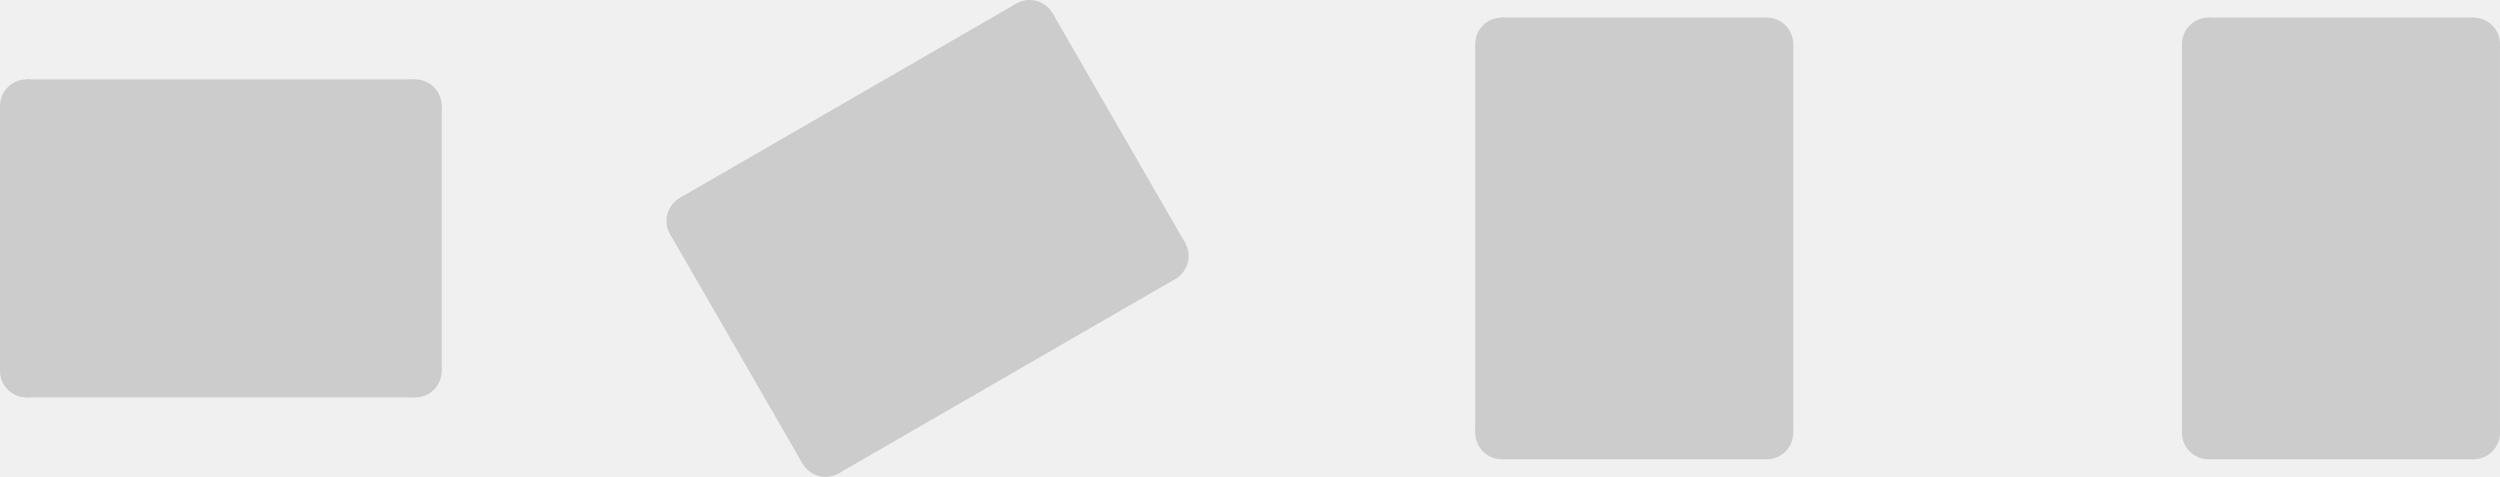
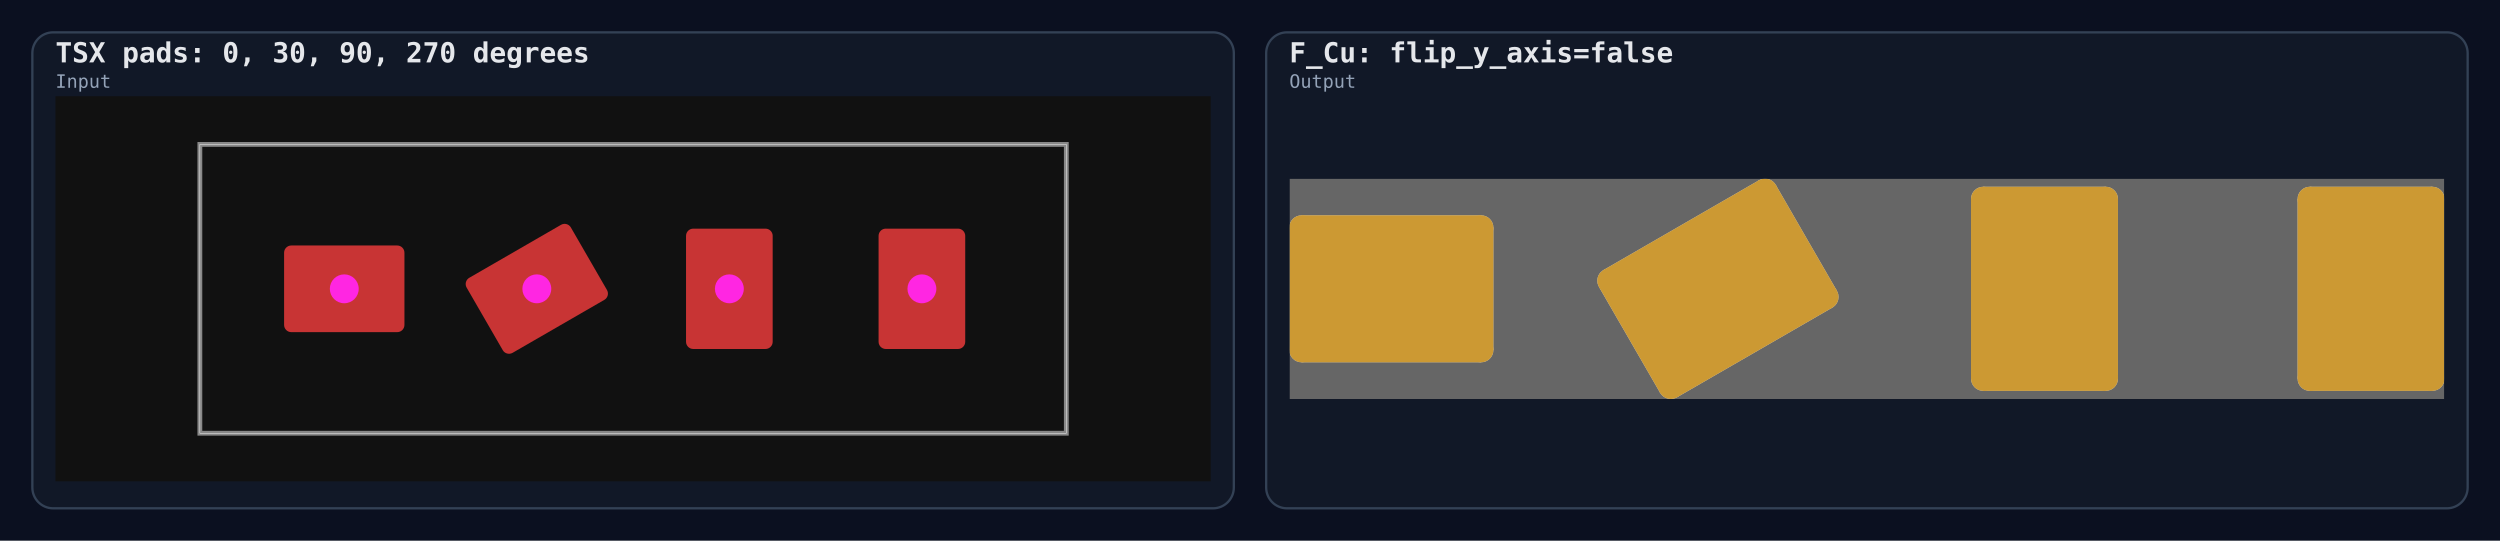
- <svg xmlns="http://www.w3.org/2000/svg" xmlns:xlink="http://www.w3.org/1999/xlink" version="1.1" stroke-linecap="round" stroke-linejoin="round" stroke-width="0" fill-rule="evenodd" width="14.15mm" height="2.699mm" viewBox="-7250 -1349.519 14150 2699.038" color="#cccccc">
+ <svg xmlns="http://www.w3.org/2000/svg" xmlns:xlink="http://www.w3.org/1999/xlink" version="1.1" viewBox="0 0 2164 468" width="2164" height="468">
  <defs>
-     <g id="rounded-plated-pad-rotations-flip-false-F_Cu_pad-10">
-       <polygon points="-1100,750 1100,750 1100,-750 -1100,-750" />
-       <circle cx="-1100" cy="750" r="150" />
-       <circle cx="1100" cy="750" r="150" />
-       <circle cx="1100" cy="-750" r="150" />
-       <circle cx="-1100" cy="-750" r="150" />
-       <polygon points="-1100,600 1100,600 1100,900 -1100,900" />
-       <polygon points="1250,750 1250,-750 950,-750 950,750" />
-       <polygon points="1100,-900 -1100,-900 -1100,-600 1100,-600" />
-       <polygon points="-950,-750 -950,750 -1250,750 -1250,-750" />
+     <style>.snapshot-label { font: 600 24px ui-monospace, SFMono-Regular, Menlo, monospace; fill: #e5e7eb; }.snapshot-subtitle { font: 500 16px ui-monospace, SFMono-Regular, Menlo, monospace; fill: #94a3b8; }</style>
+   </defs>
+   <rect x="0" y="0" width="2164" height="468" fill="#0b1020" />
+   <rect x="28" y="28" width="1040" height="412" rx="18" fill="#111827" stroke="#334155" stroke-width="2" />
+   <rect x="1096" y="28" width="1040" height="412" rx="18" fill="#111827" stroke="#334155" stroke-width="2" />
+   <text x="48" y="54" class="snapshot-label">TSX pads: 0, 30, 90, 270 degrees</text>
+   <text x="1116" y="54" class="snapshot-label">F_Cu: flip_y_axis=false</text>
+   <text x="48" y="76" class="snapshot-subtitle">Input</text>
+   <text x="1116" y="76" class="snapshot-subtitle">Output</text>
+   <svg x="48" y="80" width="1000" height="340" preserveAspectRatio="xMidYMid meet" viewBox="0 0 800 266.667" data-software-used-string="@tscircuit/core@0.0.1265">
+     <style />
+     <rect class="boundary" x="0" y="0" fill="#111111" width="800" height="266.667" data-type="pcb_background" data-pcb-layer="global" />
+     <rect class="pcb-boundary" fill="none" stroke="#fff" stroke-width="0.3" x="100" y="33.333" width="600" height="200" data-type="pcb_boundary" data-pcb-layer="global" />
+     <path class="pcb-board" d="M 100 233.333 L 700 233.333 L 700 33.333 L 100 33.333 Z" fill="none" stroke="rgba(255, 255, 255, 0.5)" stroke-width="3.333" data-type="pcb_board" data-pcb-layer="board" />
+     <g data-type="pcb_plated_hole" data-pcb-layer="through">
+       <rect class="pcb-hole-outer-pad" fill="rgb(200, 52, 52)" x="158.333" y="103.333" width="83.333" height="60" rx="5" ry="5" data-type="pcb_plated_hole" data-pcb-layer="top" />
+       <circle class="pcb-hole-inner" fill="#FF26E2" cx="200" cy="133.333" r="10" data-type="pcb_plated_hole_drill" data-pcb-layer="drill" />
    </g>
-     <g id="rounded-plated-pad-rotations-flip-false-F_Cu_pad-11">
-       <polygon points="-1327.628,99.519 577.628,1199.519 1327.628,-99.519 -577.628,-1199.519" />
-       <circle cx="-1327.628" cy="99.519" r="150" />
-       <circle cx="577.628" cy="1199.519" r="150" />
-       <circle cx="1327.628" cy="-99.519" r="150" />
-       <circle cx="-577.628" cy="-1199.519" r="150" />
-       <polygon points="-1252.628,-30.385 652.628,1069.615 502.628,1329.423 -1402.628,229.423" />
-       <polygon points="447.724,1124.519 1197.724,-174.519 1457.532,-24.519 707.532,1274.519" />
-       <polygon points="1402.628,-229.423 -502.628,-1329.423 -652.628,-1069.615 1252.628,30.385" />
-       <polygon points="-707.532,-1274.519 -1457.532,24.519 -1197.724,174.519 -447.724,-1124.519" />
+     <g data-type="pcb_plated_hole" data-pcb-layer="through">
+       <rect class="pcb-hole-outer-pad" fill="rgb(200, 52, 52)" x="-41.667" y="-30" transform="translate(333.3333 133.3333) rotate(-30)" width="83.333" height="60" rx="5" ry="5" data-type="pcb_plated_hole" data-pcb-layer="top" />
+       <circle class="pcb-hole-inner" fill="#FF26E2" cx="333.333" cy="133.333" r="10" data-type="pcb_plated_hole_drill" data-pcb-layer="drill" />
    </g>
-     <g id="rounded-plated-pad-rotations-flip-false-F_Cu_pad-12">
-       <polygon points="-750,-1100 -750,1100 750,1100 750,-1100" />
-       <circle cx="-750" cy="-1100" r="150" />
-       <circle cx="-750" cy="1100" r="150" />
-       <circle cx="750" cy="1100" r="150" />
-       <circle cx="750" cy="-1100" r="150" />
-       <polygon points="-600,-1100 -600,1100 -900,1100 -900,-1100" />
-       <polygon points="-750,950 750,950 750,1250 -750,1250" />
-       <polygon points="900,1100 900,-1100 600,-1100 600,1100" />
-       <polygon points="750,-1250 -750,-1250 -750,-950 750,-950" />
+     <g data-type="pcb_plated_hole" data-pcb-layer="through">
+       <rect class="pcb-hole-outer-pad" fill="rgb(200, 52, 52)" x="-41.667" y="-30" transform="translate(466.6667 133.3333) rotate(-90)" width="83.333" height="60" rx="5" ry="5" data-type="pcb_plated_hole" data-pcb-layer="top" />
+       <circle class="pcb-hole-inner" fill="#FF26E2" cx="466.667" cy="133.333" r="10" data-type="pcb_plated_hole_drill" data-pcb-layer="drill" />
    </g>
-     <g id="rounded-plated-pad-rotations-flip-false-F_Cu_pad-13">
-       <polygon points="750,1100 750,-1100 -750,-1100 -750,1100" />
-       <circle cx="750" cy="1100" r="150" />
-       <circle cx="750" cy="-1100" r="150" />
-       <circle cx="-750" cy="-1100" r="150" />
-       <circle cx="-750" cy="1100" r="150" />
-       <polygon points="900,1100 900,-1100 600,-1100 600,1100" />
-       <polygon points="750,-1250 -750,-1250 -750,-950 750,-950" />
-       <polygon points="-600,-1100 -600,1100 -900,1100 -900,-1100" />
-       <polygon points="-750,950 750,950 750,1250 -750,1250" />
+     <g data-type="pcb_plated_hole" data-pcb-layer="through">
+       <rect class="pcb-hole-outer-pad" fill="rgb(200, 52, 52)" x="-41.667" y="-30" transform="translate(600 133.3333) rotate(-270)" width="83.333" height="60" rx="5" ry="5" data-type="pcb_plated_hole" data-pcb-layer="top" />
+       <circle class="pcb-hole-inner" fill="#FF26E2" cx="600" cy="133.333" r="10" data-type="pcb_plated_hole_drill" data-pcb-layer="drill" />
    </g>
-   </defs>
-   <g transform="translate(0,0) scale(1,-1)" fill="currentColor" stroke="currentColor">
-     <use xlink:href="#rounded-plated-pad-rotations-flip-false-F_Cu_pad-10" x="-6000" y="0" />
-     <use xlink:href="#rounded-plated-pad-rotations-flip-false-F_Cu_pad-11" x="-2000" y="0" />
-     <use xlink:href="#rounded-plated-pad-rotations-flip-false-F_Cu_pad-12" x="2000" y="0" />
-     <use xlink:href="#rounded-plated-pad-rotations-flip-false-F_Cu_pad-13" x="6000" y="0" />
-   </g>
+   </svg>
+   <svg x="1116" y="80" width="1000" height="340" preserveAspectRatio="xMidYMid meet" viewBox="-7250 -1349.519 14150 2699.038" version="1.1" stroke-linecap="round" stroke-linejoin="round" stroke-width="0" fill-rule="evenodd" clip-rule="evenodd" id="hHmIq5ZpsoTW_top">
+     <defs>
+       <style>.hHmIq5ZpsoTW_fr4 {color: #666666;}
+ .hHmIq5ZpsoTW_cu {color: #cccccc;}
+ .hHmIq5ZpsoTW_cf {color: #cc9933;}
+ .hHmIq5ZpsoTW_sm {color: #004200; opacity: 0.749;}
+ .hHmIq5ZpsoTW_ss {color: #ffffff;}
+ .hHmIq5ZpsoTW_sp {color: #999999;}
+ .hHmIq5ZpsoTW_out {color: #000000;}</style>
+       <g id="BIoO_TR2HDR0_pad-10">
+         <polygon points="-1100,750 1100,750 1100,-750 -1100,-750" />
+         <circle cx="-1100" cy="750" r="150" />
+         <circle cx="1100" cy="750" r="150" />
+         <circle cx="1100" cy="-750" r="150" />
+         <circle cx="-1100" cy="-750" r="150" />
+         <polygon points="-1100,600 1100,600 1100,900 -1100,900" />
+         <polygon points="1250,750 1250,-750 950,-750 950,750" />
+         <polygon points="1100,-900 -1100,-900 -1100,-600 1100,-600" />
+         <polygon points="-950,-750 -950,750 -1250,750 -1250,-750" />
+       </g>
+       <g id="BIoO_TR2HDR0_pad-11">
+         <polygon points="-1327.628,99.519 577.628,1199.519 1327.628,-99.519 -577.628,-1199.519" />
+         <circle cx="-1327.628" cy="99.519" r="150" />
+         <circle cx="577.628" cy="1199.519" r="150" />
+         <circle cx="1327.628" cy="-99.519" r="150" />
+         <circle cx="-577.628" cy="-1199.519" r="150" />
+         <polygon points="-1252.628,-30.385 652.628,1069.615 502.628,1329.423 -1402.628,229.423" />
+         <polygon points="447.724,1124.519 1197.724,-174.519 1457.532,-24.519 707.532,1274.519" />
+         <polygon points="1402.628,-229.423 -502.628,-1329.423 -652.628,-1069.615 1252.628,30.385" />
+         <polygon points="-707.532,-1274.519 -1457.532,24.519 -1197.724,174.519 -447.724,-1124.519" />
+       </g>
+       <g id="BIoO_TR2HDR0_pad-12">
+         <polygon points="-750,-1100 -750,1100 750,1100 750,-1100" />
+         <circle cx="-750" cy="-1100" r="150" />
+         <circle cx="-750" cy="1100" r="150" />
+         <circle cx="750" cy="1100" r="150" />
+         <circle cx="750" cy="-1100" r="150" />
+         <polygon points="-600,-1100 -600,1100 -900,1100 -900,-1100" />
+         <polygon points="-750,950 750,950 750,1250 -750,1250" />
+         <polygon points="900,1100 900,-1100 600,-1100 600,1100" />
+         <polygon points="750,-1250 -750,-1250 -750,-950 750,-950" />
+       </g>
+       <g id="BIoO_TR2HDR0_pad-13">
+         <polygon points="750,1100 750,-1100 -750,-1100 -750,1100" />
+         <circle cx="750" cy="1100" r="150" />
+         <circle cx="750" cy="-1100" r="150" />
+         <circle cx="-750" cy="-1100" r="150" />
+         <circle cx="-750" cy="1100" r="150" />
+         <polygon points="900,1100 900,-1100 600,-1100 600,1100" />
+         <polygon points="750,-1250 -750,-1250 -750,-950 750,-950" />
+         <polygon points="-600,-1100 -600,1100 -900,1100 -900,-1100" />
+         <polygon points="-750,950 750,950 750,1250 -750,1250" />
+       </g>
+       <g id="hHmIq5ZpsoTW_top_copper">
+         <use xlink:href="#BIoO_TR2HDR0_pad-10" x="-6000" y="0" />
+         <use xlink:href="#BIoO_TR2HDR0_pad-11" x="-2000" y="0" />
+         <use xlink:href="#BIoO_TR2HDR0_pad-12" x="2000" y="0" />
+         <use xlink:href="#BIoO_TR2HDR0_pad-13" x="6000" y="0" />
+       </g>
+       <mask id="hHmIq5ZpsoTW_top_mech-mask">
+         <g fill="#000" stroke="#000">
+           <rect x="-7250" y="-1349.519" width="14150" height="2699.038" fill="#fff" />
+         </g>
+       </mask>
+       <mask id="hHmIq5ZpsoTW_top_cf-mask">
+         <g fill="#fff" stroke="#fff">
+           <rect x="-7250" y="-1349.519" width="14150" height="2699.038" />
+         </g>
+       </mask>
+     </defs>
+     <g transform="translate(0,0) scale(1,-1)">
+       <g mask="url(#hHmIq5ZpsoTW_top_mech-mask)">
+         <rect x="-7250" y="-1349.519" width="14150" height="2699.038" fill="currentColor" class="hHmIq5ZpsoTW_fr4" />
+         <use xlink:href="#hHmIq5ZpsoTW_top_copper" fill="currentColor" stroke="currentColor" class="hHmIq5ZpsoTW_cu" />
+         <use xlink:href="#hHmIq5ZpsoTW_top_copper" fill="currentColor" stroke="currentColor" class="hHmIq5ZpsoTW_cf" mask="url(#hHmIq5ZpsoTW_top_cf-mask)" />
+       </g>
+     </g>
+   </svg>
</svg>
